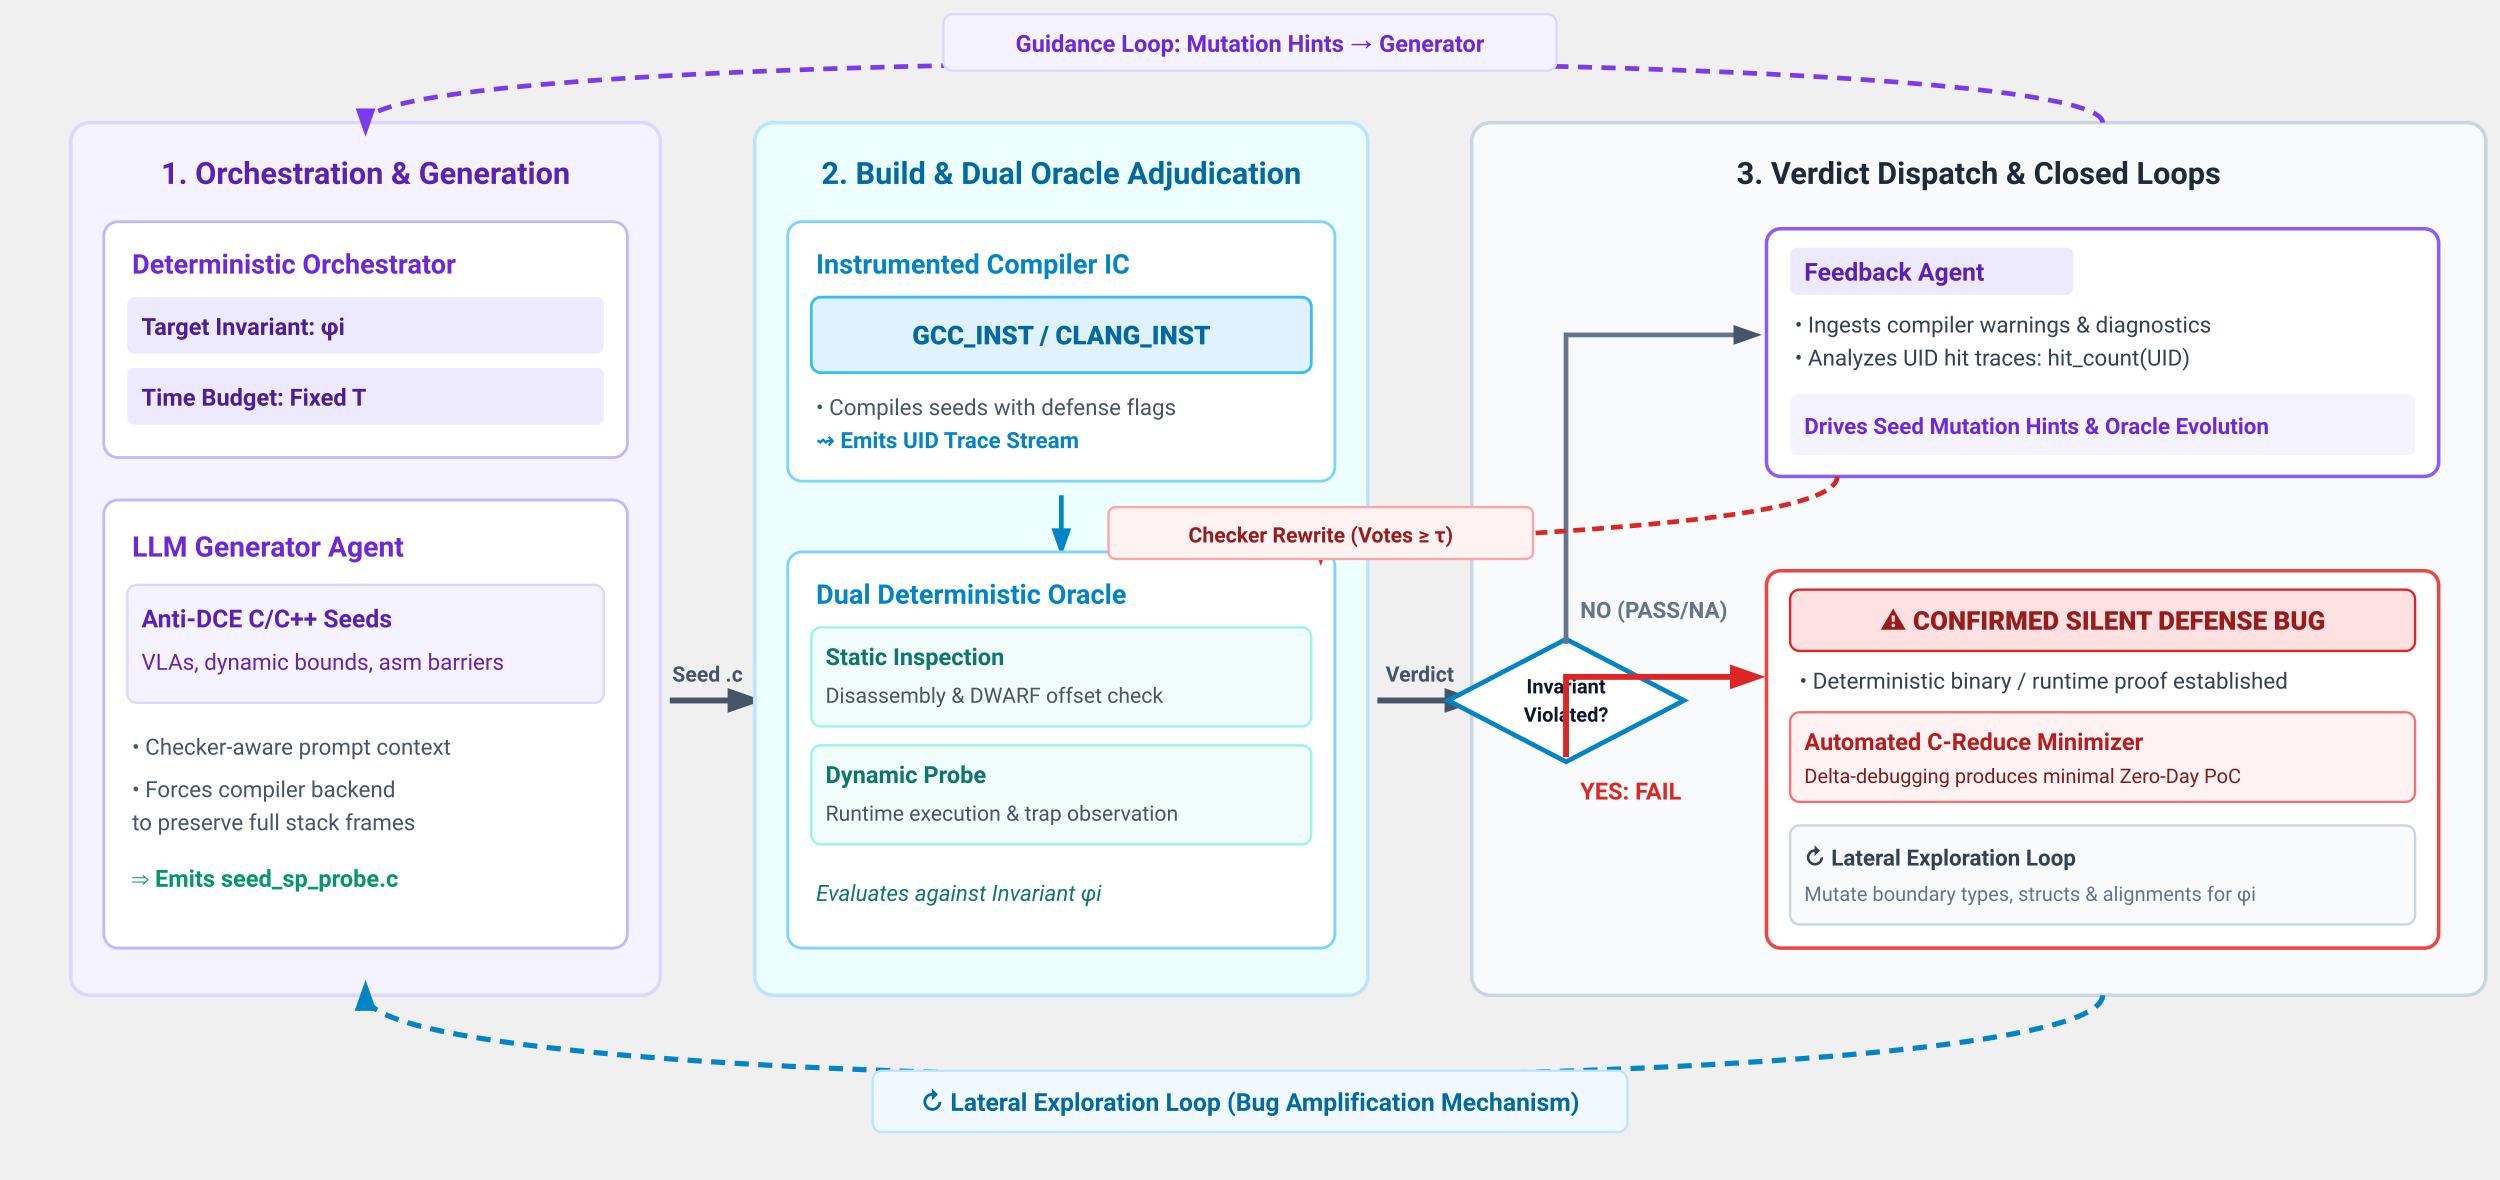
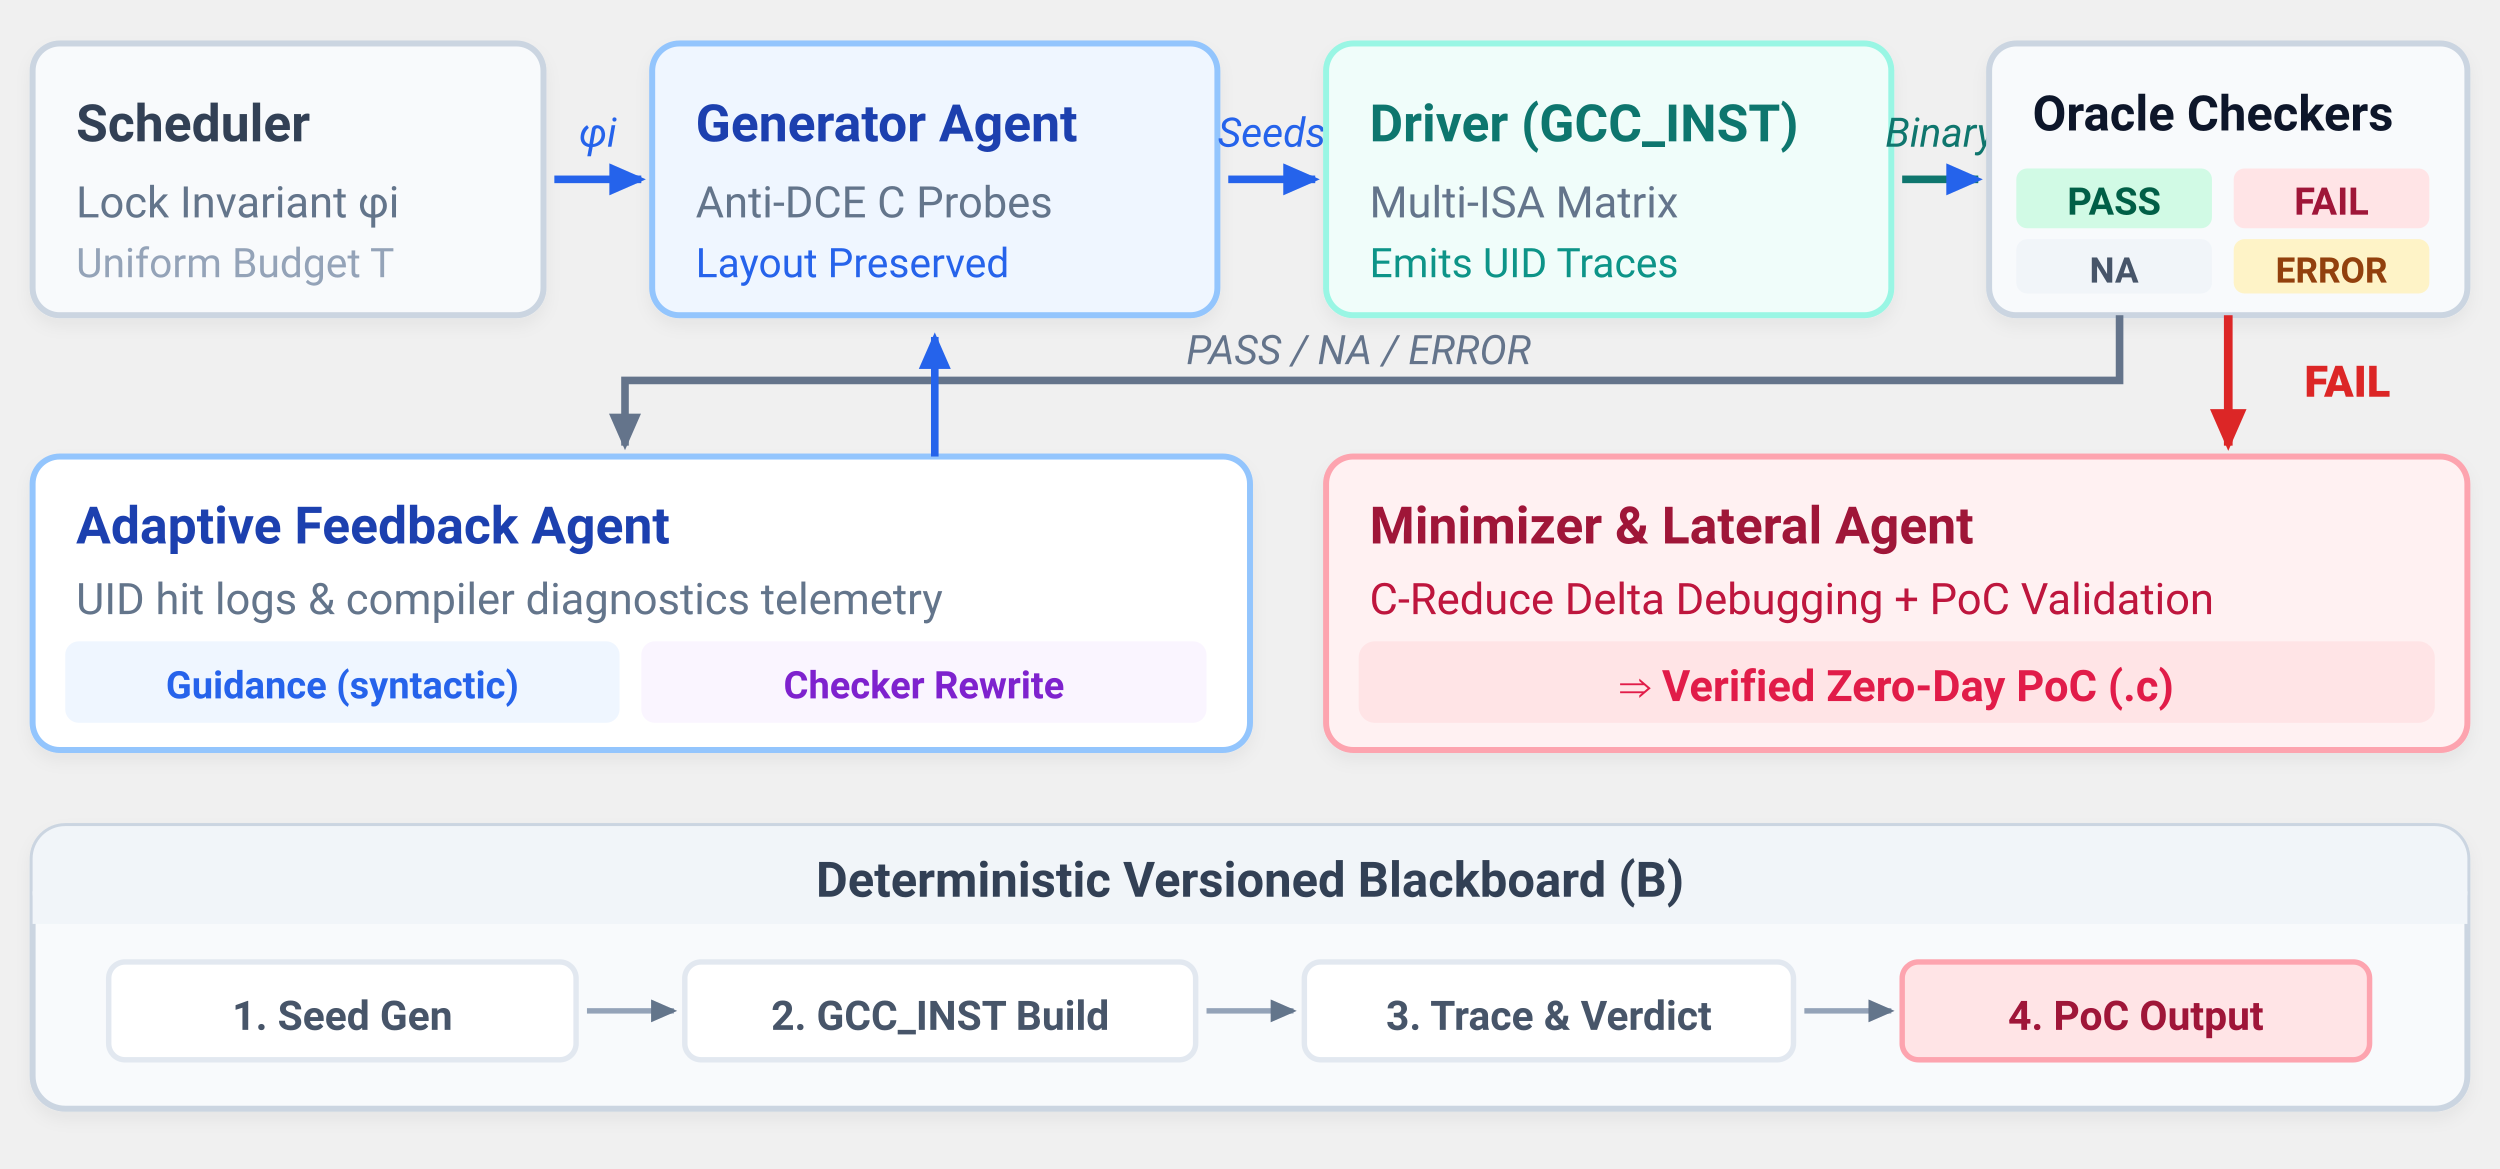
- <svg xmlns="http://www.w3.org/2000/svg" viewBox="0 0 1060 500" width="1060" height="500" style="background-color: #FFFFFF; font-family: -apple-system, BlinkMacSystemFont, 'Segoe UI', Roboto, Helvetica, Arial, sans-serif;">
+ <svg xmlns="http://www.w3.org/2000/svg" viewBox="0 0 460 215" width="460" height="215" style="background-color: #FFFFFF; font-family: -apple-system, BlinkMacSystemFont, 'Segoe UI', Roboto, Helvetica, Arial, sans-serif;">
  <defs>
-     <marker id="arr5-gray" viewBox="0 0 10 10" refX="5" refY="5" markerWidth="6" markerHeight="6" orient="auto-start-reverse">
-       <path d="M 0 1.5 L 10 5 L 0 8.5 z" fill="#475569" />
+     <marker id="loop-blue" viewBox="0 0 10 10" refX="7" refY="5" markerWidth="6" markerHeight="6" orient="auto-start-reverse">
+       <path d="M 0 1.5 L 8 5 L 0 8.5 z" fill="#2563EB" />
    </marker>
-     <marker id="arr5-purple" viewBox="0 0 10 10" refX="5" refY="5" markerWidth="6" markerHeight="6" orient="auto-start-reverse">
-       <path d="M 0 1.5 L 10 5 L 0 8.5 z" fill="#7C3AED" />
+     <marker id="loop-red" viewBox="0 0 10 10" refX="7" refY="5" markerWidth="6" markerHeight="6" orient="auto-start-reverse">
+       <path d="M 0 1.5 L 8 5 L 0 8.5 z" fill="#DC2626" />
    </marker>
-     <marker id="arr5-red" viewBox="0 0 10 10" refX="5" refY="5" markerWidth="6" markerHeight="6" orient="auto-start-reverse">
-       <path d="M 0 1.5 L 10 5 L 0 8.5 z" fill="#DC2626" />
+     <marker id="loop-gray" viewBox="0 0 10 10" refX="7" refY="5" markerWidth="6" markerHeight="6" orient="auto-start-reverse">
+       <path d="M 0 1.5 L 8 5 L 0 8.5 z" fill="#64748B" />
    </marker>
-     <marker id="arr5-cyan" viewBox="0 0 10 10" refX="5" refY="5" markerWidth="6" markerHeight="6" orient="auto-start-reverse">
-       <path d="M 0 1.5 L 10 5 L 0 8.5 z" fill="#0284C7" />
+     <marker id="loop-purple" viewBox="0 0 10 10" refX="7" refY="5" markerWidth="6" markerHeight="6" orient="auto-start-reverse">
+       <path d="M 0 1.5 L 8 5 L 0 8.5 z" fill="#7E22CE" />
    </marker>
+     <filter id="loop-shadow" x="-5%" y="-5%" width="110%" height="115%" filterUnits="userSpaceOnUse">
+       <feDropShadow dx="0" dy="1.5" stdDeviation="1.5" flood-color="#0F172A" flood-opacity="0.05" />
+     </filter>
  </defs>
-   <rect x="30" y="52" width="250" height="370" rx="8" fill="#F5F3FF" stroke="#DDD6FE" stroke-width="1.5" />
-   <text x="155.0" y="78" fill="#5B21B6" font-size="13" font-weight="700" text-anchor="middle">1. Orchestration &amp; Generation</text>
-   <g transform="translate(44, 94)">
-     <rect x="0" y="0" width="222" height="100" rx="6" fill="#FFFFFF" stroke="#C4B5FD" stroke-width="1.2" />
-     <text x="12" y="22" fill="#6D28D9" font-size="11.5" font-weight="700">Deterministic Orchestrator</text>
-     <rect x="10" y="32" width="202" height="24" rx="3" fill="#EDE9FE" />
-     <text x="16" y="48" fill="#4C1D95" font-size="10" font-weight="600">Target Invariant: φi</text>
-     <rect x="10" y="62" width="202" height="24" rx="3" fill="#EDE9FE" />
-     <text x="16" y="78" fill="#4C1D95" font-size="10" font-weight="600">Time Budget: Fixed T</text>
+   <g transform="translate(6, 8)" filter="url(#loop-shadow)">
+     <rect x="0" y="0" width="94" height="50" rx="5" fill="#F8FAFC" stroke="#CBD5E1" stroke-width="1.1" />
+     <text x="8" y="18" fill="#334155" font-size="9.5" font-weight="700">Scheduler</text>
+     <text x="8" y="32" fill="#64748B" font-size="8">Lock Invariant φi</text>
+     <text x="8" y="43" fill="#94A3B8" font-size="7.5">Uniform Budget T</text>
  </g>
-   <g transform="translate(44, 212)">
-     <rect x="0" y="0" width="222" height="190" rx="6" fill="#FFFFFF" stroke="#C4B5FD" stroke-width="1.2" />
-     <text x="12" y="24" fill="#6D28D9" font-size="12" font-weight="700">LLM Generator Agent</text>
-     <rect x="10" y="36" width="202" height="50" rx="4" fill="#F5F3FF" stroke="#DDD6FE" stroke-width="1" />
-     <text x="16" y="54" fill="#5B21B6" font-size="10.5" font-weight="700">Anti-DCE C/C++ Seeds</text>
-     <text x="16" y="72" fill="#6B21A8" font-size="9.5">VLAs, dynamic bounds, asm barriers</text>
-     <text x="12" y="108" fill="#475569" font-size="9.5">• Checker-aware prompt context</text>
-     <text x="12" y="126" fill="#475569" font-size="9.5">• Forces compiler backend</text>
-     <text x="12" y="140" fill="#475569" font-size="9.5">  to preserve full stack frames</text>
-     <text x="12" y="164" fill="#059669" font-size="10" font-weight="700">⇒ Emits seed_sp_probe.c</text>
+   <line x1="102" y1="33" x2="118" y2="33" stroke="#2563EB" stroke-width="1.4" marker-end="url(#loop-blue)" />
+   <text x="110" y="27" fill="#2563EB" font-size="7.5" font-style="italic" text-anchor="middle">φi</text>
+   <g transform="translate(120, 8)" filter="url(#loop-shadow)">
+     <rect x="0" y="0" width="104" height="50" rx="5" fill="#EFF6FF" stroke="#93C5FD" stroke-width="1.1" />
+     <text x="8" y="18" fill="#1E40AF" font-size="9.5" font-weight="700">Generator Agent</text>
+     <text x="8" y="32" fill="#64748B" font-size="8">Anti-DCE C Probes</text>
+     <text x="8" y="43" fill="#2563EB" font-size="7.5">Layout Preserved</text>
  </g>
-   <line x1="284" y1="297" x2="316" y2="297" stroke="#475569" stroke-width="2.5" marker-end="url(#arr5-gray)" />
-   <text x="300" y="289" fill="#475569" font-size="9" font-weight="600" text-anchor="middle">Seed .c</text>
-   <rect x="320" y="52" width="260" height="370" rx="8" fill="#ECFEFF" stroke="#BAE6FD" stroke-width="1.5" />
-   <text x="450.0" y="78" fill="#0369A1" font-size="13" font-weight="700" text-anchor="middle">2. Build &amp; Dual Oracle Adjudication</text>
-   <g transform="translate(334, 94)">
-     <rect x="0" y="0" width="232" height="110" rx="6" fill="#FFFFFF" stroke="#7DD3FC" stroke-width="1.2" />
-     <text x="12" y="22" fill="#0284C7" font-size="11.5" font-weight="700">Instrumented Compiler IC</text>
-     <rect x="10" y="32" width="212" height="32" rx="4" fill="#E0F2FE" stroke="#38BDF8" stroke-width="1.2" />
-     <text x="116.0" y="52" fill="#0369A1" font-size="11" font-weight="800" text-anchor="middle">GCC_INST / CLANG_INST</text>
-     <text x="12" y="82" fill="#475569" font-size="9.5">• Compiles seeds with defense flags</text>
-     <text x="12" y="96" fill="#0284C7" font-size="9.5" font-weight="600">⇝ Emits UID Trace Stream</text>
+   <line x1="226" y1="33" x2="242" y2="33" stroke="#2563EB" stroke-width="1.4" marker-end="url(#loop-blue)" />
+   <text x="234" y="27" fill="#2563EB" font-size="7.5" font-style="italic" text-anchor="middle">Seeds</text>
+   <g transform="translate(244, 8)" filter="url(#loop-shadow)">
+     <rect x="0" y="0" width="104" height="50" rx="5" fill="#F0FDFA" stroke="#99F6E4" stroke-width="1.1" />
+     <text x="8" y="18" fill="#0F766E" font-size="9.5" font-weight="700">Driver (GCC_INST)</text>
+     <text x="8" y="32" fill="#64748B" font-size="8">Multi-ISA Matrix</text>
+     <text x="8" y="43" fill="#0D9488" font-size="7.5">Emits UID Traces</text>
  </g>
-   <line x1="450.0" y1="210" x2="450.0" y2="230" stroke="#0284C7" stroke-width="2" marker-end="url(#arr5-cyan)" />
-   <text x="482.0" y="223" fill="#0284C7" font-size="8.5" font-weight="600">Binary + Trace</text>
-   <g transform="translate(334, 234)">
-     <rect x="0" y="0" width="232" height="168" rx="6" fill="#FFFFFF" stroke="#7DD3FC" stroke-width="1.2" />
-     <text x="12" y="22" fill="#0284C7" font-size="11.5" font-weight="700">Dual Deterministic Oracle</text>
-     <rect x="10" y="32" width="212" height="42" rx="4" fill="#F0FDFA" stroke="#99F6E4" stroke-width="1" />
-     <text x="16" y="48" fill="#0F766E" font-size="10" font-weight="700">Static Inspection</text>
-     <text x="16" y="64" fill="#475569" font-size="9">Disassembly &amp; DWARF offset check</text>
-     <rect x="10" y="82" width="212" height="42" rx="4" fill="#F0FDFA" stroke="#99F6E4" stroke-width="1" />
-     <text x="16" y="98" fill="#0F766E" font-size="10" font-weight="700">Dynamic Probe</text>
-     <text x="16" y="114" fill="#475569" font-size="9">Runtime execution &amp; trap observation</text>
-     <text x="12" y="148" fill="#0F766E" font-size="9.5" font-style="italic">Evaluates against Invariant φi</text>
+   <line x1="350" y1="33" x2="364" y2="33" stroke="#0F766E" stroke-width="1.4" marker-end="url(#loop-blue)" />
+   <text x="357" y="27" fill="#0F766E" font-size="7.5" font-style="italic" text-anchor="middle">Binary</text>
+   <g transform="translate(366, 8)" filter="url(#loop-shadow)">
+     <rect x="0" y="0" width="88" height="50" rx="5" fill="#F8FAFC" stroke="#CBD5E1" stroke-width="1.1" />
+     <text x="8" y="16" fill="#0F172A" font-size="9" font-weight="700">Oracle Checkers</text>
+     <g transform="translate(5, 23)">
+       <rect x="0" y="0" width="36" height="11" rx="2" fill="#D1FAE5" />
+       <text x="18" y="8.5" fill="#065F46" font-size="7" font-weight="700" text-anchor="middle">PASS</text>
+       <rect x="40" y="0" width="36" height="11" rx="2" fill="#FFE4E6" />
+       <text x="58" y="8.5" fill="#9F1239" font-size="7" font-weight="700" text-anchor="middle">FAIL</text>
+     </g>
+     <g transform="translate(5, 36)">
+       <rect x="0" y="0" width="36" height="10" rx="2" fill="#F1F5F9" />
+       <text x="18" y="8" fill="#475569" font-size="6.5" font-weight="700" text-anchor="middle">NA</text>
+       <rect x="40" y="0" width="36" height="10" rx="2" fill="#FEF3C7" />
+       <text x="58" y="8" fill="#92400E" font-size="6.5" font-weight="700" text-anchor="middle">ERROR</text>
+     </g>
  </g>
-   <line x1="584" y1="297" x2="620" y2="297" stroke="#475569" stroke-width="2.5" marker-end="url(#arr5-gray)" />
-   <text x="602" y="289" fill="#475569" font-size="9" font-weight="600" text-anchor="middle">Verdict</text>
-   <rect x="624" y="52" width="430" height="370" rx="8" fill="#F8FAFC" stroke="#CBD5E1" stroke-width="1.5" />
-   <text x="839.0" y="78" fill="#1E293B" font-size="13" font-weight="700" text-anchor="middle">3. Verdict Dispatch &amp; Closed Loops</text>
-   <g transform="translate(664, 297)">
-     <polygon points="0,-26 50,0 0,26 -50,0" fill="#FFFFFF" stroke="#0284C7" stroke-width="2" />
-     <text x="0" y="-3" fill="#0F172A" font-size="8.5" font-weight="700" text-anchor="middle">Invariant</text>
-     <text x="0" y="9" fill="#0F172A" font-size="8.5" font-weight="700" text-anchor="middle">Violated?</text>
+   <path d="M 410 58 L 410 82" fill="none" stroke="#DC2626" stroke-width="1.6" marker-end="url(#loop-red)" />
+   <text x="424" y="73" fill="#DC2626" font-size="8" font-weight="800">FAIL</text>
+   <g transform="translate(244, 84)" filter="url(#loop-shadow)">
+     <rect x="0" y="0" width="210" height="54" rx="5" fill="#FFF1F2" stroke="#FDA4AF" stroke-width="1.1" />
+     <text x="8" y="16" fill="#9F1239" font-size="9.5" font-weight="700">Minimizer &amp; Lateral Agent</text>
+     <text x="8" y="29" fill="#BE123C" font-size="8">C-Reduce Delta Debugging + PoC Validation</text>
+     <rect x="6" y="34" width="198" height="15" rx="3" fill="#FFE4E6" />
+     <text x="105" y="45" fill="#E11D48" font-size="8" font-weight="700" text-anchor="middle">⇒ Verified Zero-Day PoC (.c)</text>
  </g>
-   <path d="M 664 273 L 664 142 L 741 142" fill="none" stroke="#64748B" stroke-width="2" marker-end="url(#arr5-gray)" />
-   <text x="670" y="262" fill="#64748B" font-size="9.5" font-weight="700">NO (PASS/NA)</text>
-   <g transform="translate(749, 97)">
-     <rect x="0" y="0" width="285" height="105" rx="6" fill="#FFFFFF" stroke="#8B5CF6" stroke-width="1.5" />
-     <rect x="10" y="8" width="120" height="20" rx="3" fill="#EDE9FE" />
-     <text x="16" y="22" fill="#5B21B6" font-size="10.5" font-weight="700">Feedback Agent</text>
-     <text x="12" y="44" fill="#334155" font-size="9.5">• Ingests compiler warnings &amp; diagnostics</text>
-     <text x="12" y="58" fill="#334155" font-size="9.5">• Analyzes UID hit traces: hit_count(UID)</text>
-     <rect x="10" y="70" width="265" height="26" rx="3" fill="#F5F3FF" />
-     <text x="16" y="87" fill="#6D28D9" font-size="9.5" font-weight="600">Drives Seed Mutation Hints &amp; Oracle Evolution</text>
+   <path d="M 390 58 L 390 70 L 115 70 L 115 82" fill="none" stroke="#64748B" stroke-width="1.4" marker-end="url(#loop-gray)" />
+   <text x="250" y="67" fill="#64748B" font-size="7.5" font-style="italic" text-anchor="middle">PASS / NA / ERROR</text>
+   <g transform="translate(6, 84)" filter="url(#loop-shadow)">
+     <rect x="0" y="0" width="224" height="54" rx="5" fill="#FFFFFF" stroke="#93C5FD" stroke-width="1.1" />
+     <text x="8" y="16" fill="#1E40AF" font-size="9.5" font-weight="700">Adaptive Feedback Agent</text>
+     <text x="8" y="29" fill="#64748B" font-size="8">UID hit logs &amp; compiler diagnostics telemetry</text>
+     <rect x="6" y="34" width="102" height="15" rx="2.5" fill="#EFF6FF" />
+     <text x="57" y="44.5" fill="#2563EB" font-size="7" font-weight="600" text-anchor="middle">Guidance (syntactic)</text>
+     <rect x="112" y="34" width="104" height="15" rx="2.5" fill="#FAF5FF" />
+     <text x="164" y="44.5" fill="#7E22CE" font-size="7" font-weight="600" text-anchor="middle">Checker Rewrite</text>
  </g>
-   <path d="M 664 321 L 664 287 L 741 287" fill="none" stroke="#DC2626" stroke-width="2.5" marker-end="url(#arr5-red)" />
-   <text x="670" y="339" fill="#DC2626" font-size="10" font-weight="700">YES: FAIL</text>
-   <g transform="translate(749, 242)">
-     <rect x="0" y="0" width="285" height="160" rx="6" fill="#FFFFFF" stroke="#EF4444" stroke-width="1.5" />
-     <rect x="10" y="8" width="265" height="26" rx="4" fill="#FEE2E2" stroke="#DC2626" stroke-width="1" />
-     <text x="142.5" y="25" fill="#991B1B" font-size="11" font-weight="800" text-anchor="middle">⚠ CONFIRMED SILENT DEFENSE BUG</text>
-     <text x="14" y="50" fill="#334155" font-size="9.5">• Deterministic binary / runtime proof established</text>
-     <rect x="10" y="60" width="265" height="38" rx="4" fill="#FEF2F2" stroke="#F87171" stroke-width="1" />
-     <text x="16" y="76" fill="#B91C1C" font-size="10" font-weight="700">Automated C-Reduce Minimizer</text>
-     <text x="16" y="90" fill="#7F1D1D" font-size="8.5">Delta-debugging produces minimal Zero-Day PoC</text>
-     <rect x="10" y="108" width="265" height="42" rx="4" fill="#F8FAFC" stroke="#CBD5E1" stroke-width="1" />
-     <text x="16" y="125" fill="#334155" font-size="9.5" font-weight="700">↻ Lateral Exploration Loop</text>
-     <text x="16" y="140" fill="#64748B" font-size="8.5">Mutate boundary types, structs &amp; alignments for φi</text>
+   <path d="M 172 84 L 172 62" fill="none" stroke="#2563EB" stroke-width="1.4" marker-end="url(#loop-blue)" />
+   <g transform="translate(6, 152)" filter="url(#loop-shadow)">
+     <rect x="0" y="0" width="448" height="52" rx="6" fill="#F8FAFC" stroke="#CBD5E1" stroke-width="1.1" />
+     <rect x="0" y="0" width="448" height="18" rx="6" fill="#F1F5F9" />
+     <rect x="0" y="12" width="448" height="6" fill="#F1F5F9" />
+     <text x="224" y="13" fill="#334155" font-size="9" font-weight="700" text-anchor="middle">Deterministic Versioned Blackboard (B)</text>
+     <g transform="translate(14, 25)">
+       <rect x="0" y="0" width="86" height="18" rx="3" fill="#FFFFFF" stroke="#E2E8F0" />
+       <text x="43" y="12.5" fill="#475569" font-size="7.5" font-weight="600" text-anchor="middle">1. Seed Gen</text>
+       <line x1="88" y1="9" x2="104" y2="9" stroke="#94A3B8" stroke-width="1" marker-end="url(#loop-gray)" />
+       <rect x="106" y="0" width="94" height="18" rx="3" fill="#FFFFFF" stroke="#E2E8F0" />
+       <text x="153" y="12.5" fill="#475569" font-size="7.5" font-weight="600" text-anchor="middle">2. GCC_INST Build</text>
+       <line x1="202" y1="9" x2="218" y2="9" stroke="#94A3B8" stroke-width="1" marker-end="url(#loop-gray)" />
+       <rect x="220" y="0" width="90" height="18" rx="3" fill="#FFFFFF" stroke="#E2E8F0" />
+       <text x="265" y="12.5" fill="#475569" font-size="7.5" font-weight="600" text-anchor="middle">3. Trace &amp; Verdict</text>
+       <line x1="312" y1="9" x2="328" y2="9" stroke="#94A3B8" stroke-width="1" marker-end="url(#loop-gray)" />
+       <rect x="330" y="0" width="86" height="18" rx="3" fill="#FFE4E6" stroke="#FDA4AF" />
+       <text x="373" y="12.5" fill="#9F1239" font-size="7.5" font-weight="700" text-anchor="middle">4. PoC Output</text>
+     </g>
  </g>
-   <path d="M 891.5 52             C 891.5 18, 155.0 18, 155.0 52" fill="none" stroke="#7C3AED" stroke-width="2" stroke-dasharray="6,4" marker-end="url(#arr5-purple)" />
-   <rect x="400.0" y="6" width="260" height="24" rx="4" fill="#F5F3FF" stroke="#DDD6FE" stroke-width="1" />
-   <text x="530.0" y="22" fill="#6D28D9" font-size="10" font-weight="700" text-anchor="middle">Guidance Loop: Mutation Hints → Generator</text>
-   <path d="M 779 202             C 779 227, 560 227, 560 234" fill="none" stroke="#DC2626" stroke-width="2" stroke-dasharray="5,3" marker-end="url(#arr5-red)" />
-   <rect x="470" y="215" width="180" height="22" rx="3" fill="#FEF2F2" stroke="#FCA5A5" stroke-width="1" />
-   <text x="560" y="230" fill="#991B1B" font-size="9" font-weight="700" text-anchor="middle">Checker Rewrite (Votes ≥ τ)</text>
-   <path d="M 891.5 422             C 891.5 468, 155.0 468, 155.0 422" fill="none" stroke="#0284C7" stroke-width="2.2" stroke-dasharray="6,4" marker-end="url(#arr5-cyan)" />
-   <rect x="370.0" y="454" width="320" height="26" rx="4" fill="#F0F9FF" stroke="#BAE6FD" stroke-width="1" />
-   <text x="530.0" y="471" fill="#0369A1" font-size="10.5" font-weight="700" text-anchor="middle">↻ Lateral Exploration Loop (Bug Amplification Mechanism)</text>
</svg>
